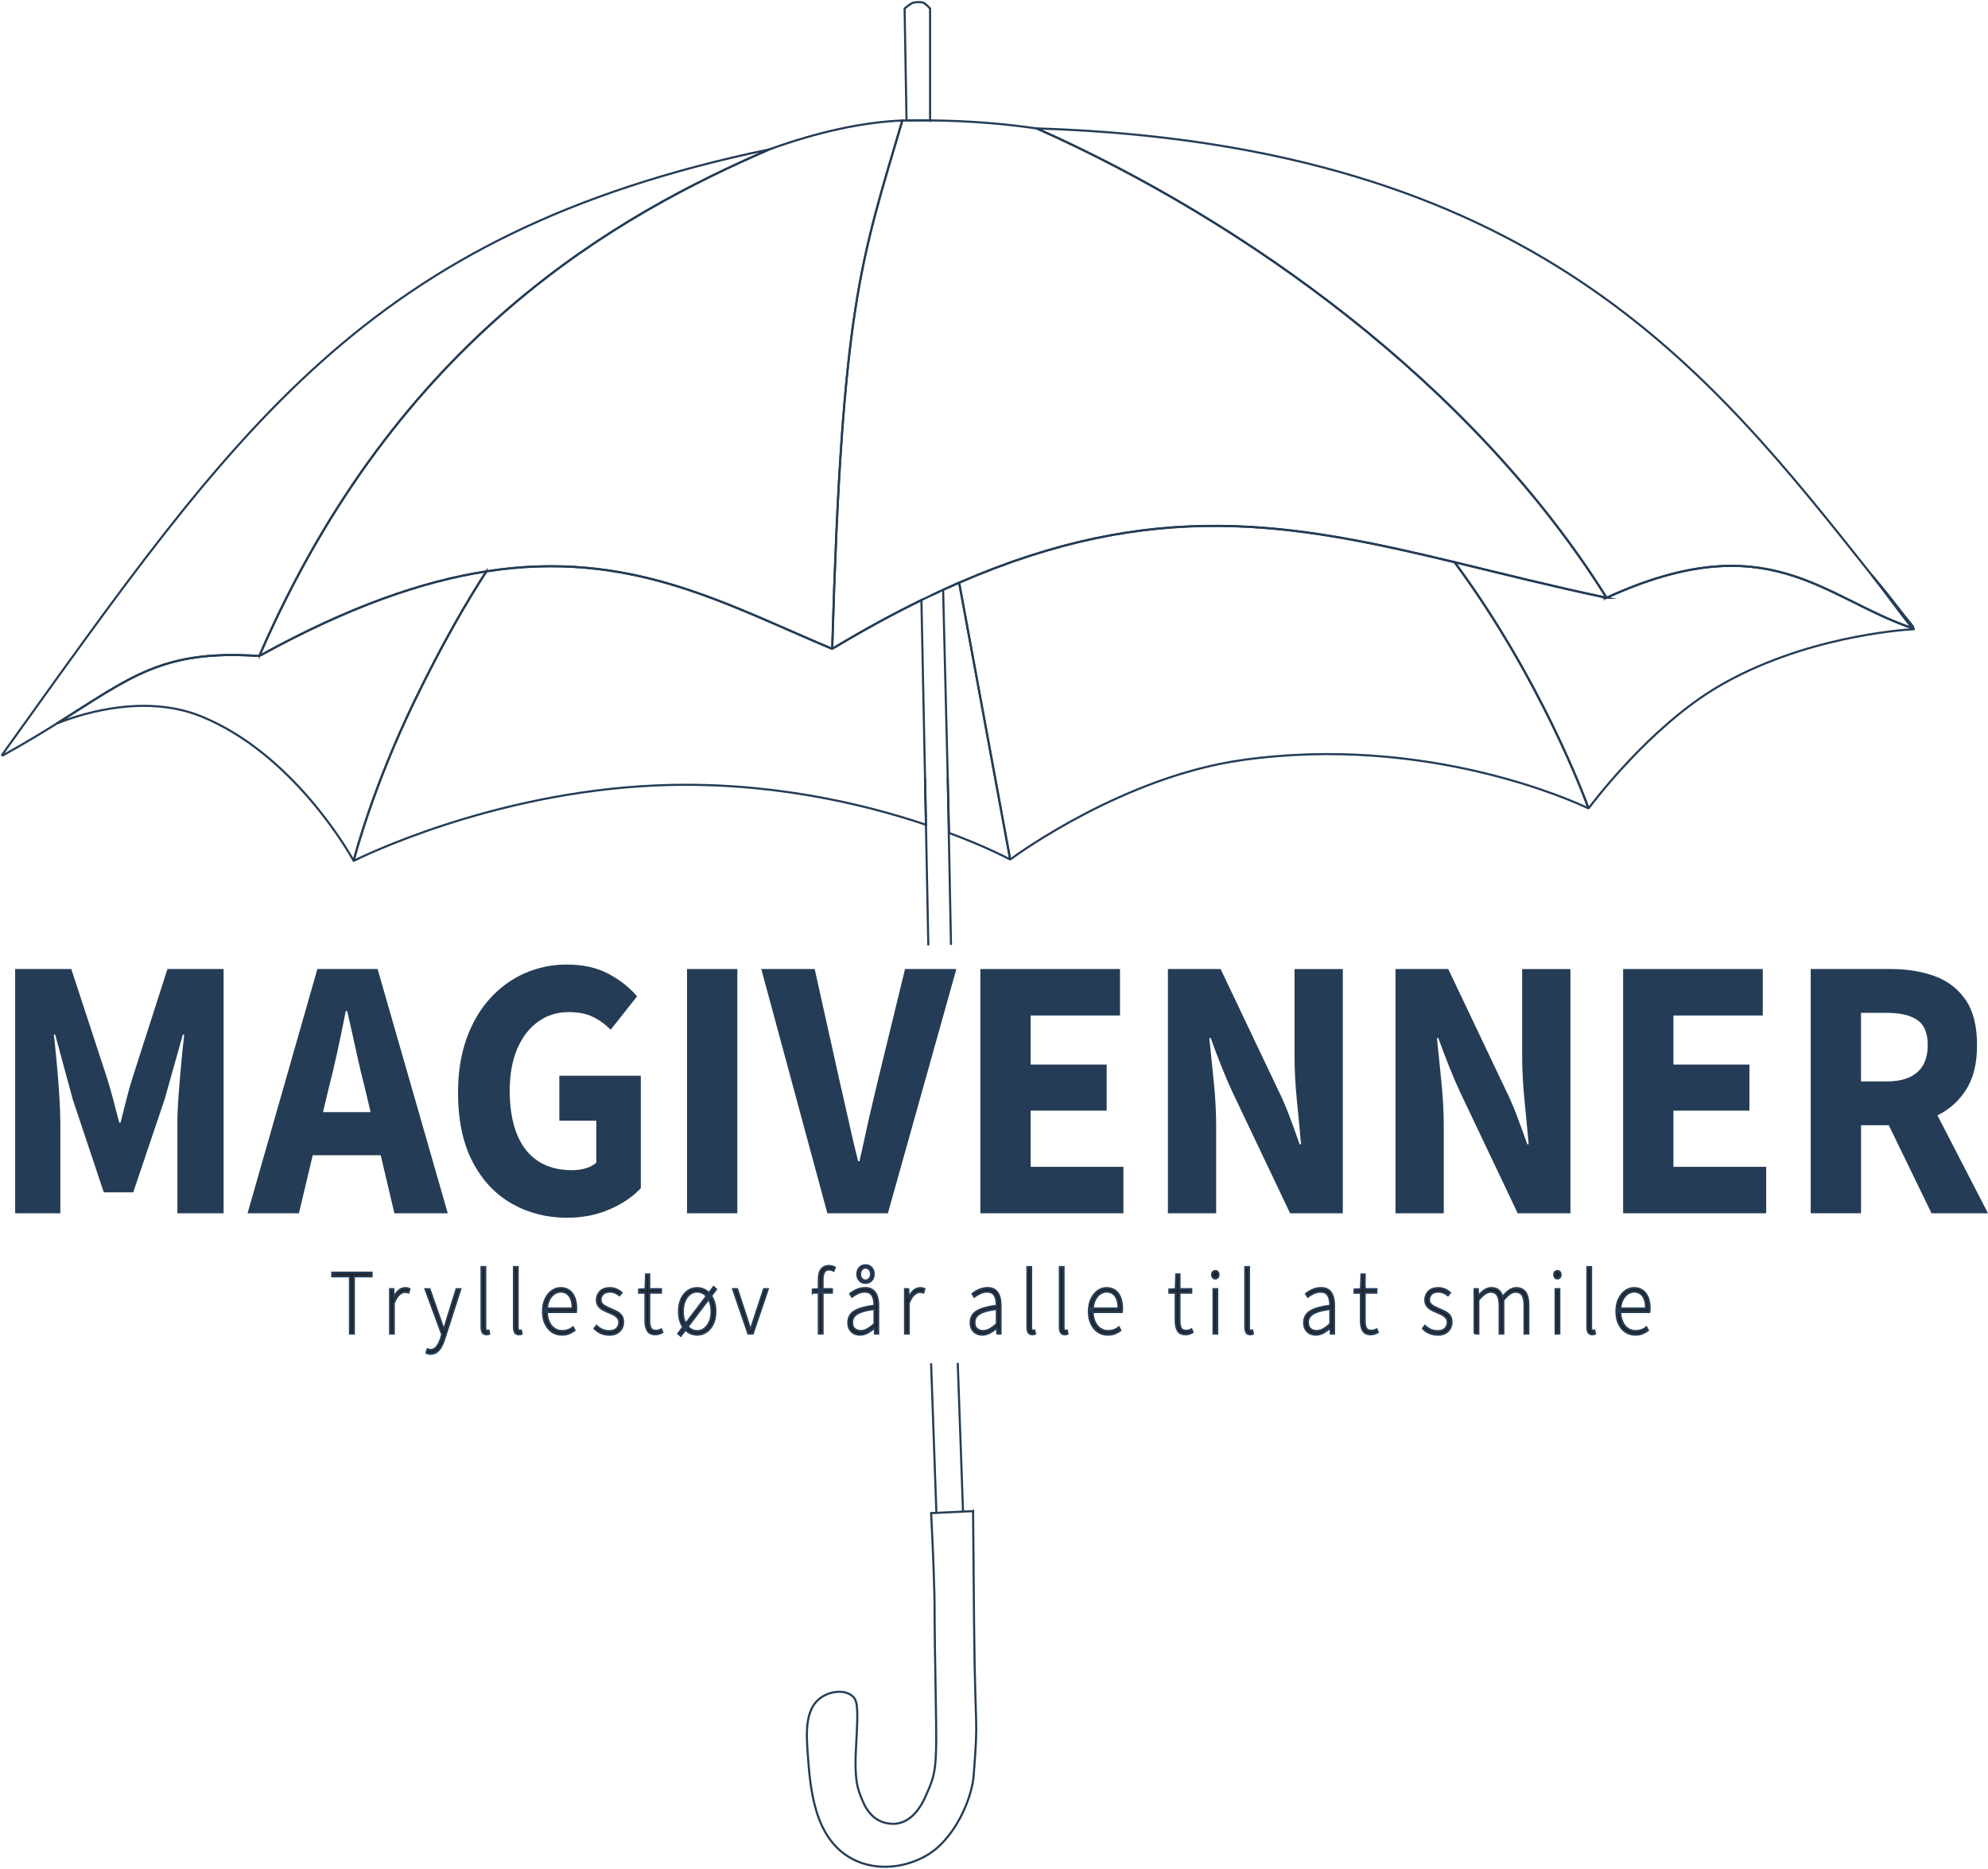
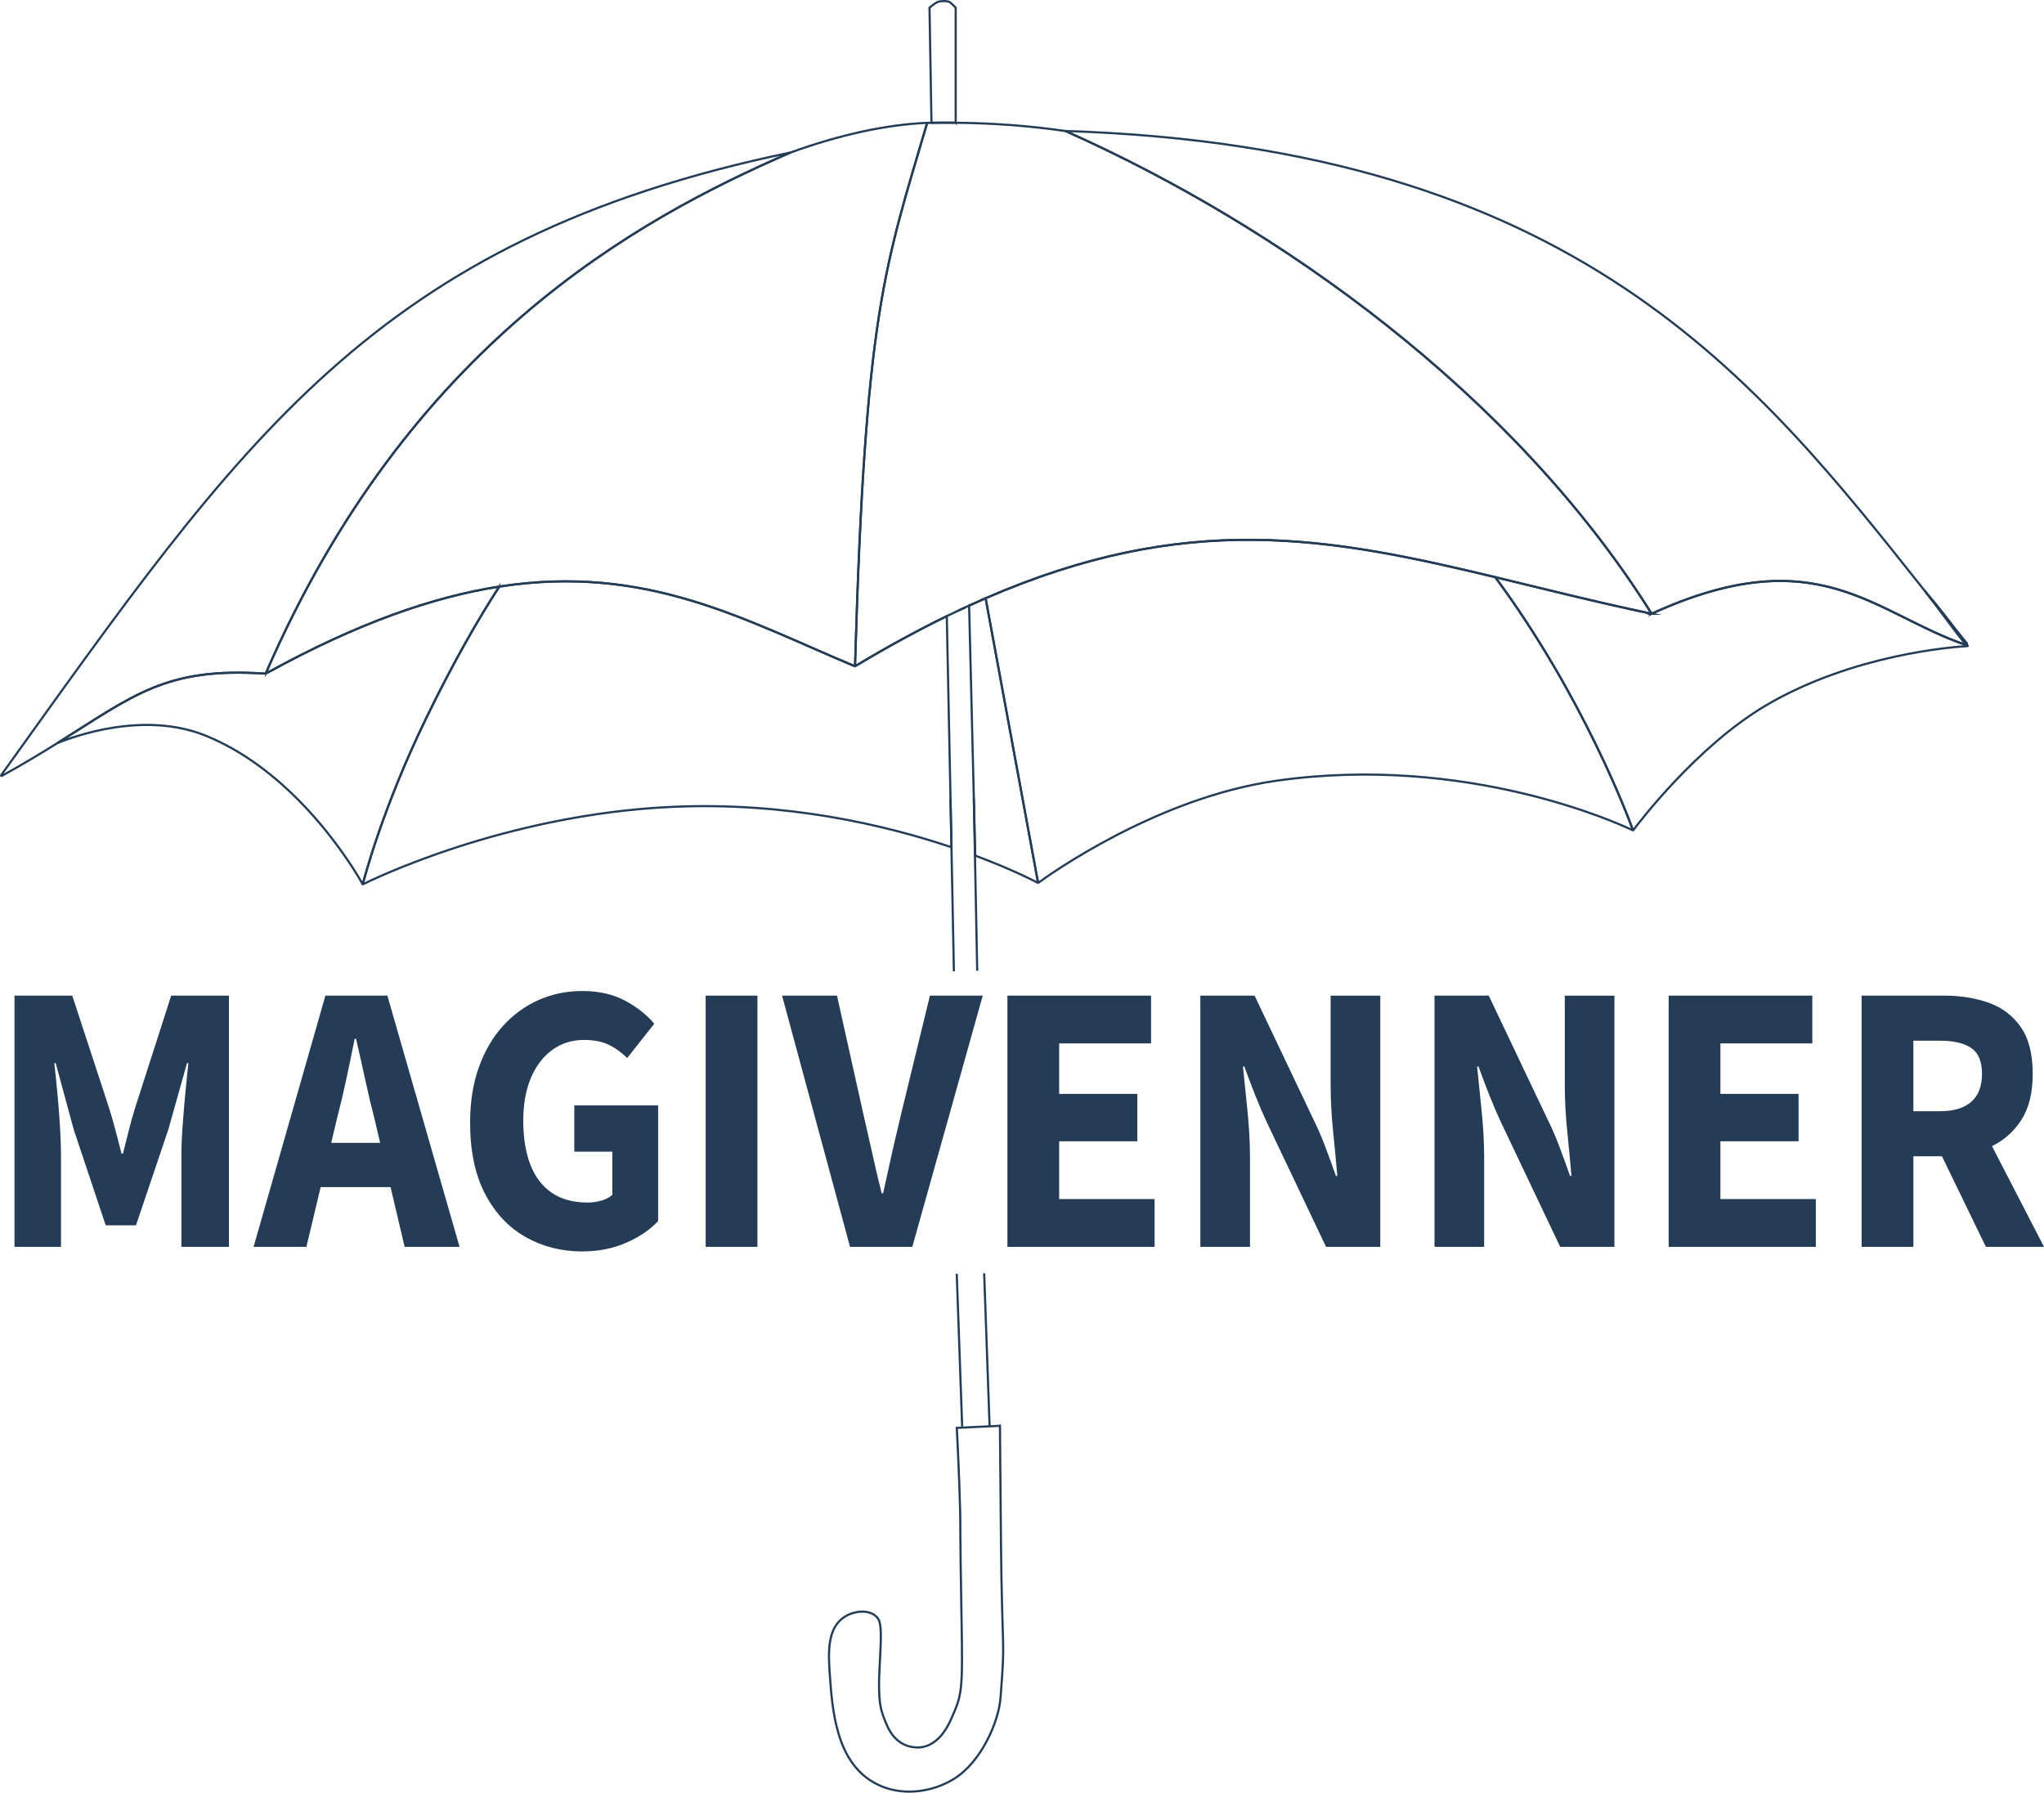
- <svg xmlns="http://www.w3.org/2000/svg" id="Layer_5" width="947.27" height="890.39" viewBox="0 0 947.27 890.39">
+ <svg xmlns="http://www.w3.org/2000/svg" id="Layer_5" width="946.77" height="830.39" viewBox="0 0 946.77 830.39">
  <defs>
-     <style>.cls-1{fill:none;}.cls-1,.cls-2{stroke:#243c56;stroke-miterlimit:10;}.cls-3{fill:#243c56;}.cls-2{fill:#231f20;}</style>
+     <style>.cls-1{fill:none;stroke:#243c56;stroke-miterlimit:10;}.cls-2{fill:#243c56;}</style>
  </defs>
-   <path class="cls-3" d="M7.22,578.03v-116.36h26.75l16.96,51.75c1.09,3.45,2.09,6.93,3.02,10.44.92,3.51,1.88,7.17,2.85,10.98h.65c.98-3.81,1.9-7.46,2.77-10.98.87-3.51,1.85-6.99,2.94-10.44l16.63-51.75h26.75v116.36h-22.02v-42.65c0-3.81.19-8.3.57-13.47.38-5.18.82-10.35,1.3-15.53s.95-9.67,1.39-13.47h-.65l-8.64,30.7-15,44.44h-14.03l-14.84-44.44-8.32-30.7h-.65c.43,3.81.9,8.3,1.39,13.47.49,5.18.9,10.35,1.22,15.53.33,5.18.49,9.67.49,13.47v42.65H7.22Z" />
-   <path class="cls-3" d="M117.96,578.03l33.27-116.36h28.7l33.43,116.36h-25.44l-13.86-58.89c-1.52-5.83-2.99-12.01-4.4-18.56-1.41-6.54-2.83-12.85-4.24-18.92h-.65c-1.2,6.07-2.5,12.38-3.91,18.92-1.41,6.55-2.88,12.73-4.4,18.56l-14.03,58.89h-24.46ZM139.81,550.37v-20.52h51.21v20.52h-51.21Z" />
-   <path class="cls-3" d="M270.28,580.17c-9.68,0-18.46-2.23-26.34-6.69-7.88-4.46-14.14-11.12-18.76-19.99-4.62-8.86-6.93-19.84-6.93-32.93,0-9.64,1.36-18.23,4.08-25.79,2.72-7.55,6.47-13.95,11.25-19.18,4.78-5.23,10.3-9.22,16.55-11.96,6.25-2.73,12.91-4.1,19.98-4.1,7.72,0,14.35,1.49,19.9,4.46,5.55,2.98,10.06,6.54,13.54,10.71l-12.56,15.88c-2.61-2.62-5.46-4.67-8.56-6.16-3.1-1.49-6.93-2.23-11.5-2.23-5.44,0-10.27,1.52-14.52,4.55-4.24,3.03-7.56,7.35-9.95,12.94-2.39,5.59-3.59,12.25-3.59,19.99s1.11,14.79,3.34,20.43c2.23,5.65,5.54,9.97,9.95,12.94,4.4,2.98,9.92,4.46,16.55,4.46,2.17,0,4.29-.3,6.36-.89,2.06-.59,3.75-1.49,5.06-2.68v-19.99h-17.61v-21.42h38.82v53.54c-3.59,3.93-8.46,7.26-14.6,9.99-6.14,2.73-12.97,4.1-20.47,4.1Z" />
-   <path class="cls-3" d="M327.36,578.03v-116.36h23.98v116.36h-23.98Z" />
-   <path class="cls-3" d="M394.23,578.03l-31.48-116.36h25.44l12.07,54.25c.98,4.17,1.93,8.33,2.85,12.49.92,4.17,1.85,8.27,2.77,12.31.92,4.05,1.93,8.21,3.02,12.49h.65c.98-4.28,1.9-8.45,2.77-12.49.87-4.04,1.79-8.15,2.77-12.31.98-4.16,1.96-8.33,2.94-12.49l13.21-54.25h24.46l-32.62,116.36h-28.87Z" />
-   <path class="cls-3" d="M467.13,578.03v-116.36h66.54v22.13h-42.57v23.38h36.21v21.95h-36.21v26.77h44.2v22.13h-68.17Z" />
-   <path class="cls-3" d="M556.5,578.03v-116.36h25.12l27.24,57.29c1.96,3.93,3.78,8.12,5.46,12.58,1.68,4.46,3.34,9.01,4.97,13.65h.65c-.55-6.3-1.2-13.21-1.96-20.7-.76-7.5-1.14-14.69-1.14-21.59v-41.22h23v116.36h-25.12l-27.24-57.29c-1.85-3.93-3.67-8.15-5.46-12.67-1.79-4.52-3.51-9.04-5.14-13.56h-.65c.65,6.42,1.36,13.36,2.12,20.79.76,7.44,1.14,14.61,1.14,21.51v41.22h-23Z" />
-   <path class="cls-3" d="M664.96,578.03v-116.36h25.12l27.24,57.29c1.96,3.93,3.78,8.12,5.46,12.58,1.68,4.46,3.34,9.01,4.97,13.65h.65c-.55-6.3-1.2-13.21-1.96-20.7-.76-7.5-1.14-14.69-1.14-21.59v-41.22h23v116.36h-25.12l-27.24-57.29c-1.85-3.93-3.67-8.15-5.46-12.67-1.79-4.52-3.51-9.04-5.14-13.56h-.65c.65,6.42,1.36,13.36,2.12,20.79.76,7.44,1.14,14.61,1.14,21.51v41.22h-23Z" />
-   <path class="cls-3" d="M773.41,578.03v-116.36h66.54v22.13h-42.57v23.38h36.21v21.95h-36.21v26.77h44.2v22.13h-68.17Z" />
-   <path class="cls-3" d="M862.79,578.03v-116.36h38.33c7.5,0,14.35,1.1,20.55,3.3,6.2,2.2,11.14,5.95,14.84,11.24,3.69,5.3,5.54,12.52,5.54,21.68s-1.85,16.18-5.54,21.77c-3.7,5.59-8.64,9.73-14.84,12.4-6.2,2.68-13.05,4.02-20.55,4.02h-14.35v41.94h-23.97ZM886.76,515.21h12.39c6.3,0,11.12-1.46,14.43-4.37,3.32-2.92,4.97-7.23,4.97-12.94s-1.66-9.7-4.97-11.96c-3.32-2.26-8.13-3.39-14.43-3.39h-12.39v32.66ZM920.36,578.03l-23.65-48.72,16.64-16.95,33.92,65.67h-26.91Z" />
-   <path class="cls-2" d="M166.76,635.33v-27.26h-8.45v-1.76h18.75v1.76h-8.45v27.26h-1.85Z" />
-   <path class="cls-2" d="M185.87,635.33v-21.14h1.53l.16,3.92h.12c.62-1.29,1.39-2.35,2.31-3.19.93-.84,1.98-1.25,3.16-1.25.35,0,.68.03.99.09.31.06.62.18.95.35l-.48,1.67c-.27-.09-.52-.15-.74-.2-.23-.04-.54-.07-.95-.07-.86,0-1.76.4-2.72,1.21-.95.81-1.8,2.21-2.56,4.21v14.4h-1.77Z" />
-   <path class="cls-2" d="M205.22,644.97c-.38,0-.74-.04-1.09-.13-.35-.09-.64-.21-.89-.35l.48-1.63c.21.09.46.16.72.22.27.06.52.09.76.09,1.18,0,2.18-.54,3-1.61.82-1.07,1.47-2.4,1.95-3.98l.52-1.85-7.93-21.53h1.93l4.67,13.3c.29.88.63,1.85,1.01,2.91.38,1.06.74,2.06,1.09,2.99h.16c.29-.94.6-1.94.91-2.99.31-1.06.6-2.03.86-2.91l4.15-13.3h1.81l-7.64,23.78c-.35,1.17-.81,2.3-1.39,3.37-.58,1.07-1.28,1.95-2.11,2.62-.83.67-1.82,1.01-2.98,1.01Z" />
-   <path class="cls-2" d="M231.82,635.68c-.54,0-.98-.12-1.33-.35-.35-.23-.61-.6-.78-1.1-.17-.5-.26-1.13-.26-1.89v-28.66h1.77v28.93c0,.5.09.85.26,1.06.17.21.4.31.66.31.08,0,.17,0,.26-.02.09-.02.22-.04.38-.07l.32,1.54c-.19.09-.38.15-.58.2-.2.04-.44.07-.7.07Z" />
-   <path class="cls-2" d="M247.27,635.68c-.54,0-.98-.12-1.33-.35-.35-.23-.61-.6-.78-1.1-.17-.5-.26-1.13-.26-1.89v-28.66h1.77v28.93c0,.5.09.85.26,1.06.17.21.4.31.66.31.08,0,.17,0,.26-.02.09-.02.22-.04.38-.07l.32,1.54c-.19.09-.38.15-.58.2-.2.04-.44.07-.7.07Z" />
-   <path class="cls-2" d="M267.67,635.86c-1.66,0-3.17-.44-4.51-1.32-1.34-.88-2.41-2.15-3.22-3.81-.81-1.66-1.21-3.63-1.21-5.92s.4-4.31,1.21-5.97c.81-1.66,1.84-2.94,3.12-3.83,1.27-.9,2.64-1.34,4.08-1.34,1.53,0,2.85.38,3.96,1.14,1.11.76,1.96,1.87,2.56,3.32.59,1.45.89,3.22.89,5.31,0,.24,0,.49-.02.77-.01.28-.05.57-.1.86h-14.61v-1.67h13.04c0-2.7-.51-4.72-1.53-6.05-1.02-1.33-2.4-2-4.14-2-1.07,0-2.12.34-3.14,1.01-1.02.68-1.86,1.71-2.52,3.1-.66,1.39-.99,3.15-.99,5.26,0,1.94.32,3.62.97,5.04s1.51,2.51,2.62,3.26c1.1.75,2.33,1.12,3.7,1.12,1.05,0,2-.15,2.88-.46.87-.31,1.64-.73,2.31-1.26l.72,1.37c-.75.56-1.6,1.04-2.54,1.45-.94.41-2.12.62-3.54.62Z" />
-   <path class="cls-2" d="M290.37,635.86c-1.5,0-2.85-.26-4.04-.79-1.19-.53-2.21-1.25-3.04-2.16l.97-1.23c.81.76,1.68,1.37,2.64,1.83.95.45,2.15.68,3.6.68s2.64-.42,3.42-1.25c.78-.84,1.17-1.81,1.17-2.93,0-.88-.23-1.61-.7-2.18-.47-.57-1.07-1.06-1.79-1.45-.72-.4-1.46-.74-2.21-1.03-.99-.38-1.95-.82-2.86-1.3-.91-.49-1.66-1.1-2.25-1.85-.59-.75-.89-1.71-.89-2.88,0-1.56.54-2.88,1.61-3.99,1.07-1.1,2.6-1.65,4.59-1.65,1.1,0,2.13.2,3.08.62.95.41,1.78.94,2.48,1.59l-.97,1.19c-.64-.5-1.33-.91-2.05-1.23-.72-.32-1.58-.48-2.57-.48-1.5,0-2.61.4-3.32,1.19-.71.79-1.07,1.67-1.07,2.64,0,.79.21,1.45.62,1.96.42.51.96.95,1.63,1.3.67.35,1.39.69,2.17,1.01,1.02.44,2.02.9,3,1.37.98.47,1.78,1.09,2.39,1.87.62.78.93,1.86.93,3.24,0,1.06-.25,2.03-.75,2.93-.5.89-1.23,1.62-2.21,2.18-.98.56-2.17.84-3.56.84Z" />
-   <path class="cls-2" d="M312.38,635.68c-1.88,0-3.15-.59-3.82-1.76-.67-1.17-1.01-2.7-1.01-4.58v-13.47h-3.02v-1.5l3.06-.18.24-7h1.53v7h5.59v1.67h-5.59v13.61c0,1.35.21,2.44.64,3.28.43.84,1.3,1.26,2.62,1.26.38,0,.76-.05,1.15-.15.39-.1.81-.27,1.27-.51l.56,1.37c-.51.29-1.05.53-1.61.7-.56.18-1.1.26-1.61.26Z" />
-   <path class="cls-2" d="M324.37,636.39l-1.17-1.06,16.82-22.15,1.17,1.06-16.82,22.15ZM332.22,635.86c-1.56,0-3-.43-4.33-1.3-1.33-.87-2.39-2.13-3.18-3.79-.79-1.66-1.19-3.65-1.19-5.96s.4-4.36,1.19-6.03c.79-1.67,1.85-2.94,3.18-3.81,1.33-.87,2.76-1.3,4.29-1.3s2.99.43,4.31,1.3c1.31.87,2.37,2.14,3.18,3.81.81,1.67,1.21,3.68,1.21,6.03s-.4,4.31-1.21,5.96c-.8,1.66-1.86,2.92-3.18,3.79-1.31.87-2.74,1.3-4.27,1.3ZM332.22,634.19c1.29,0,2.45-.4,3.48-1.19,1.03-.79,1.85-1.89,2.45-3.28.6-1.39.91-3.02.91-4.87s-.3-3.57-.89-5c-.59-1.42-1.41-2.53-2.45-3.32-1.05-.79-2.23-1.19-3.54-1.19s-2.45.4-3.48,1.19c-1.03.79-1.85,1.9-2.45,3.32-.6,1.42-.91,3.06-.91,4.91s.3,3.52.91,4.93c.6,1.41,1.42,2.51,2.45,3.3,1.03.79,2.21,1.19,3.52,1.19Z" />
-   <path class="cls-2" d="M356.56,635.33l-7.24-21.14h1.93l4.35,13.25c.29,1,.62,2.02.97,3.06.35,1.04.67,2.05.97,3.02h.16c.32-.97.65-1.97.99-3.02.34-1.04.66-2.06.99-3.06l4.35-13.25h1.81l-7.16,21.14h-2.09Z" />
-   <path class="cls-2" d="M387.3,615.87v-1.5l2.9-.18h6.2v1.67h-9.09ZM390.16,635.33v-25.85c0-1.41.19-2.58.56-3.52s.92-1.64,1.63-2.11c.71-.47,1.58-.71,2.6-.71.46,0,.93.06,1.43.18.5.12.96.29,1.39.53l-.52,1.5c-.81-.35-1.57-.53-2.29-.53-1.02,0-1.78.42-2.27,1.26-.5.84-.74,2.02-.74,3.54v25.71h-1.77Z" />
-   <path class="cls-2" d="M409.8,635.86c-1.02,0-1.95-.2-2.8-.62-.85-.41-1.52-1.05-2.03-1.92-.51-.87-.76-1.94-.76-3.24,0-2.38,1.01-4.18,3.02-5.39s5.16-2.09,9.46-2.62c0-1.09-.11-2.14-.34-3.17-.23-1.03-.67-1.87-1.33-2.53s-1.63-.99-2.92-.99-2.47.27-3.54.82-1.95,1.06-2.62,1.56l-.81-1.37c.46-.38,1.05-.78,1.77-1.21.72-.42,1.55-.78,2.48-1.08.93-.29,1.91-.44,2.96-.44,1.5,0,2.7.37,3.6,1.1.9.73,1.54,1.72,1.93,2.95.39,1.23.58,2.6.58,4.1v13.52h-1.53l-.16-2.73h-.12c-.97.85-2.03,1.61-3.2,2.27s-2.38.99-3.64.99ZM410.12,634.14c1.1,0,2.17-.29,3.2-.86,1.03-.57,2.15-1.42,3.36-2.53v-7.13c-2.66.32-4.76.77-6.32,1.34s-2.67,1.27-3.34,2.09c-.67.82-1.01,1.79-1.01,2.91,0,1.5.41,2.57,1.23,3.21.82.64,1.78.97,2.88.97ZM412.41,611.2c-1.13,0-2.06-.39-2.8-1.17s-1.11-1.78-1.11-3.02.37-2.28,1.11-3.06c.74-.78,1.67-1.17,2.8-1.17s2.06.39,2.8,1.17c.74.78,1.11,1.8,1.11,3.06s-.37,2.24-1.11,3.02c-.74.78-1.67,1.17-2.8,1.17ZM412.41,610.06c.75,0,1.37-.28,1.87-.84.5-.56.74-1.29.74-2.2s-.25-1.69-.74-2.24-1.12-.84-1.87-.84-1.34.28-1.85.84-.76,1.31-.76,2.24.26,1.64.76,2.2c.51.56,1.13.84,1.85.84Z" />
-   <path class="cls-2" d="M431.24,635.33v-21.14h1.53l.16,3.92h.12c.62-1.29,1.39-2.35,2.31-3.19.93-.84,1.98-1.25,3.16-1.25.35,0,.68.03.99.09.31.06.62.18.95.35l-.48,1.67c-.27-.09-.52-.15-.74-.2-.23-.04-.54-.07-.95-.07-.86,0-1.76.4-2.72,1.21-.95.81-1.8,2.21-2.56,4.21v14.4h-1.77Z" />
-   <path class="cls-2" d="M468.1,635.86c-1.02,0-1.95-.2-2.8-.62-.85-.41-1.52-1.05-2.03-1.92-.51-.87-.76-1.94-.76-3.24,0-2.38,1.01-4.18,3.02-5.39s5.16-2.09,9.46-2.62c0-1.09-.11-2.14-.34-3.17-.23-1.03-.67-1.87-1.33-2.53s-1.63-.99-2.92-.99-2.47.27-3.54.82-1.95,1.06-2.62,1.56l-.81-1.37c.46-.38,1.05-.78,1.77-1.21.72-.42,1.55-.78,2.48-1.08.93-.29,1.91-.44,2.96-.44,1.5,0,2.7.37,3.6,1.1.9.73,1.54,1.72,1.93,2.95.39,1.23.58,2.6.58,4.1v13.52h-1.53l-.16-2.73h-.12c-.97.85-2.03,1.61-3.2,2.27-1.17.66-2.38.99-3.64.99ZM468.42,634.14c1.1,0,2.17-.29,3.2-.86,1.03-.57,2.15-1.42,3.36-2.53v-7.13c-2.66.32-4.76.77-6.32,1.34s-2.67,1.27-3.34,2.09c-.67.82-1.01,1.79-1.01,2.91,0,1.5.41,2.57,1.23,3.21.82.64,1.78.97,2.88.97Z" />
-   <path class="cls-2" d="M491.92,635.68c-.54,0-.98-.12-1.33-.35-.35-.23-.61-.6-.78-1.1-.17-.5-.26-1.13-.26-1.89v-28.66h1.77v28.93c0,.5.09.85.26,1.06.17.21.4.31.66.31.08,0,.17,0,.26-.02.09-.02.22-.04.38-.07l.32,1.54c-.19.09-.38.15-.58.2-.2.04-.44.07-.7.07Z" />
-   <path class="cls-2" d="M507.38,635.68c-.54,0-.98-.12-1.33-.35-.35-.23-.61-.6-.78-1.1-.17-.5-.26-1.13-.26-1.89v-28.66h1.77v28.93c0,.5.09.85.26,1.06.17.21.4.31.66.31.08,0,.17,0,.26-.02.09-.02.22-.04.38-.07l.32,1.54c-.19.09-.38.15-.58.2-.2.04-.44.07-.7.07Z" />
-   <path class="cls-2" d="M527.78,635.86c-1.66,0-3.17-.44-4.51-1.32-1.34-.88-2.41-2.15-3.22-3.81s-1.21-3.63-1.21-5.92.4-4.31,1.21-5.97,1.84-2.94,3.12-3.83c1.27-.9,2.64-1.34,4.08-1.34,1.53,0,2.85.38,3.96,1.14,1.11.76,1.96,1.87,2.56,3.32.59,1.45.89,3.22.89,5.31,0,.24,0,.49-.02.77-.01.28-.05.57-.1.86h-14.61v-1.67h13.04c0-2.7-.51-4.72-1.53-6.05-1.02-1.33-2.4-2-4.14-2-1.07,0-2.12.34-3.14,1.01-1.02.68-1.86,1.71-2.52,3.1-.66,1.39-.99,3.15-.99,5.26,0,1.94.32,3.62.97,5.04.64,1.42,1.51,2.51,2.62,3.26,1.1.75,2.33,1.12,3.7,1.12,1.05,0,2-.15,2.88-.46.87-.31,1.64-.73,2.31-1.26l.72,1.37c-.75.56-1.6,1.04-2.54,1.45-.94.41-2.12.62-3.54.62Z" />
-   <path class="cls-2" d="M565.04,635.68c-1.88,0-3.15-.59-3.82-1.76s-1.01-2.7-1.01-4.58v-13.47h-3.02v-1.5l3.06-.18.24-7h1.53v7h5.59v1.67h-5.59v13.61c0,1.35.21,2.44.64,3.28.43.84,1.3,1.26,2.62,1.26.38,0,.76-.05,1.15-.15.39-.1.81-.27,1.27-.51l.56,1.37c-.51.29-1.05.53-1.61.7-.56.18-1.1.26-1.61.26Z" />
-   <path class="cls-2" d="M579.08,609.09c-.43,0-.79-.17-1.09-.51-.3-.34-.44-.77-.44-1.3s.15-.95.44-1.26c.29-.31.66-.46,1.09-.46.46,0,.83.15,1.11.46.28.31.42.73.42,1.26s-.14.96-.42,1.3c-.28.34-.65.51-1.11.51ZM578.23,635.33v-21.14h1.77v21.14h-1.77Z" />
-   <path class="cls-2" d="M595.74,635.68c-.54,0-.98-.12-1.33-.35-.35-.23-.61-.6-.78-1.1-.17-.5-.26-1.13-.26-1.89v-28.66h1.77v28.93c0,.5.09.85.26,1.06.17.21.4.31.66.31.08,0,.17,0,.26-.02.09-.02.22-.04.38-.07l.32,1.54c-.19.09-.38.15-.58.2-.2.04-.44.07-.7.07Z" />
-   <path class="cls-2" d="M627,635.86c-1.02,0-1.95-.2-2.8-.62-.85-.41-1.52-1.05-2.03-1.92-.51-.87-.76-1.94-.76-3.24,0-2.38,1.01-4.18,3.02-5.39s5.16-2.09,9.46-2.62c0-1.09-.11-2.14-.34-3.17-.23-1.03-.67-1.87-1.33-2.53s-1.63-.99-2.92-.99-2.47.27-3.54.82-1.95,1.06-2.62,1.56l-.81-1.37c.46-.38,1.05-.78,1.77-1.21.72-.42,1.55-.78,2.48-1.08.93-.29,1.91-.44,2.96-.44,1.5,0,2.7.37,3.6,1.1.9.73,1.54,1.72,1.93,2.95.39,1.23.58,2.6.58,4.1v13.52h-1.53l-.16-2.73h-.12c-.97.85-2.03,1.61-3.2,2.27s-2.38.99-3.64.99ZM627.33,634.14c1.1,0,2.17-.29,3.2-.86,1.03-.57,2.15-1.42,3.36-2.53v-7.13c-2.66.32-4.76.77-6.32,1.34s-2.67,1.27-3.34,2.09c-.67.82-1.01,1.79-1.01,2.91,0,1.5.41,2.57,1.23,3.21.82.64,1.78.97,2.88.97Z" />
-   <path class="cls-2" d="M653.28,635.68c-1.88,0-3.15-.59-3.82-1.76-.67-1.17-1.01-2.7-1.01-4.58v-13.47h-3.02v-1.5l3.06-.18.24-7h1.53v7h5.59v1.67h-5.59v13.61c0,1.35.21,2.44.64,3.28.43.84,1.3,1.26,2.62,1.26.38,0,.76-.05,1.15-.15.39-.1.81-.27,1.27-.51l.56,1.37c-.51.29-1.05.53-1.61.7-.56.18-1.1.26-1.61.26Z" />
-   <path class="cls-2" d="M685.11,635.86c-1.5,0-2.85-.26-4.04-.79-1.19-.53-2.21-1.25-3.04-2.16l.97-1.23c.81.76,1.68,1.37,2.64,1.83.95.45,2.15.68,3.6.68s2.64-.42,3.42-1.25c.78-.84,1.17-1.81,1.17-2.93,0-.88-.23-1.61-.7-2.18-.47-.57-1.07-1.06-1.79-1.45-.72-.4-1.46-.74-2.21-1.03-.99-.38-1.95-.82-2.86-1.3-.91-.49-1.66-1.1-2.25-1.85-.59-.75-.89-1.71-.89-2.88,0-1.56.54-2.88,1.61-3.99,1.07-1.1,2.6-1.65,4.59-1.65,1.1,0,2.13.2,3.08.62.95.41,1.78.94,2.48,1.59l-.97,1.19c-.64-.5-1.33-.91-2.05-1.23-.72-.32-1.58-.48-2.57-.48-1.5,0-2.61.4-3.32,1.19-.71.79-1.07,1.67-1.07,2.64,0,.79.21,1.45.62,1.96.42.51.96.95,1.63,1.3.67.35,1.39.69,2.17,1.01,1.02.44,2.02.9,3,1.37.98.47,1.78,1.09,2.39,1.87.62.78.93,1.86.93,3.24,0,1.06-.25,2.03-.75,2.93-.5.89-1.23,1.62-2.21,2.18-.98.56-2.17.84-3.56.84Z" />
-   <path class="cls-2" d="M702.65,635.33v-21.14h1.53l.16,3.26h.12c.86-1.09,1.82-1.99,2.88-2.71,1.06-.72,2.13-1.08,3.2-1.08,1.58,0,2.78.39,3.6,1.17.82.78,1.4,1.83,1.75,3.15,1.1-1.35,2.19-2.41,3.28-3.17,1.09-.76,2.18-1.14,3.28-1.14,1.93,0,3.38.67,4.35,2,.97,1.33,1.45,3.37,1.45,6.1v13.56h-1.81v-13.3c0-2.26-.34-3.93-1.03-5-.68-1.07-1.78-1.61-3.28-1.61-.91,0-1.84.33-2.78.99-.94.66-1.95,1.65-3.02,2.97v15.94h-1.77v-13.3c0-2.26-.35-3.93-1.05-5-.7-1.07-1.8-1.61-3.3-1.61-1.72,0-3.65,1.32-5.79,3.96v15.94h-1.77Z" />
-   <path class="cls-2" d="M742.09,609.09c-.43,0-.79-.17-1.09-.51-.3-.34-.44-.77-.44-1.3s.15-.95.44-1.26c.29-.31.66-.46,1.09-.46.46,0,.83.15,1.11.46.28.31.42.73.42,1.26s-.14.96-.42,1.3c-.28.34-.65.51-1.11.51ZM741.24,635.33v-21.14h1.77v21.14h-1.77Z" />
-   <path class="cls-2" d="M758.74,635.68c-.54,0-.98-.12-1.33-.35-.35-.23-.61-.6-.78-1.1-.17-.5-.26-1.13-.26-1.89v-28.66h1.77v28.93c0,.5.09.85.26,1.06.17.21.4.31.66.31.08,0,.17,0,.26-.02.09-.02.22-.04.38-.07l.32,1.54c-.19.09-.38.15-.58.2-.2.04-.44.07-.7.07Z" />
-   <path class="cls-2" d="M779.15,635.86c-1.66,0-3.17-.44-4.51-1.32-1.34-.88-2.41-2.15-3.22-3.81-.81-1.66-1.21-3.63-1.21-5.92s.4-4.31,1.21-5.97c.81-1.66,1.84-2.94,3.12-3.83,1.27-.9,2.64-1.34,4.08-1.34,1.53,0,2.85.38,3.96,1.14,1.11.76,1.96,1.87,2.56,3.32.59,1.45.89,3.22.89,5.31,0,.24,0,.49-.02.77-.01.28-.05.57-.1.86h-14.61v-1.67h13.04c0-2.7-.51-4.72-1.53-6.05-1.02-1.33-2.4-2-4.14-2-1.07,0-2.12.34-3.14,1.01-1.02.68-1.86,1.71-2.52,3.1-.66,1.39-.99,3.15-.99,5.26,0,1.94.32,3.62.97,5.04s1.51,2.51,2.62,3.26c1.1.75,2.33,1.12,3.7,1.12,1.05,0,2-.15,2.88-.46.87-.31,1.64-.73,2.31-1.26l.72,1.37c-.75.56-1.6,1.04-2.54,1.45-.94.41-2.12.62-3.54.62Z" />
-   <path class="cls-1" d="M443.18,57.34V4.06s-2.15-2.31-3.08-2.72c-1.18-.52-3.9-.39-5.13,0-1.12.35-3.93,2.72-3.93,2.72l.91,53.3c3.79-.06,7.53-.07,11.22-.03Z" />
-   <path class="cls-1" d="M891.99,274.13c6.86,8.64,12.68,17.14,19.55,25.53,0,0-6.76-10.59-19.55-25.53Z" />
-   <path class="cls-1" d="M765.54,284.78c-25.87-5.44-49.68-11.48-72.46-16.96,41.45,56.01,62.57,113.79,63.8,117.18.03.07.11.09.15.03,1.83-2.46,29.25-38.89,61.72-57.95,40.21-23.6,86.94-26.97,93.11-27.32.14,0,.15-.21.01-.26-42.95-14.31-68.87-50.19-146.34-14.72Z" />
-   <path class="cls-1" d="M457.02,277.59l24.25,131.54c.03.17.21.26.35.16,4.17-3.07,54.33-39.24,110.12-47.16,88.08-12.5,158.54,19.85,164.74,22.81.16.08.33-.09.27-.27-2.11-5.78-23.21-62.16-63.68-116.85-77.44-18.63-142.9-30.71-236.06,9.77Z" />
-   <path class="cls-1" d="M449.39,281l2.84,115.82c16.92,6.31,27.25,11.69,28.89,12.55.09.05.2-.04.18-.15l-24.27-131.64c-2.53,1.1-5.07,2.24-7.64,3.41Z" />
-   <path class="cls-1" d="M439.05,285.88c-13.55,6.62-27.68,14.32-42.52,23.24-50.66-21.17-96.28-47.56-164.75-36.92-9.28,14.27-21.02,34.41-34.26,61.76-19.97,41.25-28.41,73.85-28.98,76.06-.01.05.03.09.08.07,2.91-1.46,65.18-32.33,143.34-35.86,52.89-2.39,98.68,8.43,129.27,18.71l-2.18-107.05Z" />
-   <path class="cls-1" d="M447.85,281.71c-1.27.59-2.55,1.19-3.83,1.79l3.83-1.79Z" />
-   <path class="cls-1" d="M231.78,272.2c-30.49,4.74-65.52,16.81-107.55,39.97-.2.11-.42-.07-.4-.29,0,.02-.02.04-.03.06-.16.36-.52.59-.89.56-45.64-3.01-60.54,10.14-95.92,32.25,7.79-3.22,40.17-15.08,68.81-3.48,43.79,17.73,70.6,65.03,72.6,68.64.05.08.16.06.18-.03.8-3.14,9.29-35.35,28.94-75.93,13.24-27.35,24.98-47.48,34.26-61.76Z" />
-   <path class="cls-1" d="M123.83,311.89c-.01.22.2.4.4.29,42.03-23.16,77.05-35.23,107.55-39.97,68.16-10.59,113.67,15.51,164.06,36.63.34.14.71-.12.72-.51,4.73-162.78,13.53-183.52,33.4-250.93-18.89.8-40.47,5.48-63.35,13.77-71.93,31.24-176.75,89-242.78,240.73Z" />
-   <path class="cls-1" d="M396.56,307.97c-.01.5.5.83.91.59,14.49-8.68,28.32-16.19,41.58-22.67,1.67-.82,3.32-1.6,4.97-2.38,1.28-.61,2.56-1.21,3.83-1.79.51-.24,1.02-.47,1.54-.7,2.57-1.18,5.11-2.31,7.64-3.41,93.15-40.48,158.62-28.4,236.06-9.77,22.56,5.43,46.13,11.41,71.7,16.8.27.06.49-.27.33-.51-63.68-101.23-171.78-178.67-271.06-222.91-15.97-2.36-32.9-3.68-50.87-3.86-3.7-.04-7.44-.03-11.22.03-.67.01-1.33,0-2,.02-19.85,67.36-28.66,88.12-33.39,250.58Z" />
-   <path class="cls-1" d="M765.95,284.59c76.65-34.92,102.71.16,145.09,14.62.42.14.77-.4.48-.76-6.53-7.99-13.01-16.12-19.53-24.33-77.42-97.41-160.56-205.3-397.98-212.95,0,0,0,0,0,0,99.38,44.27,207.61,121.82,271.28,223.2.14.23.43.31.67.21Z" />
-   <path class="cls-1" d="M122.91,312.51c.38.02.74-.2.89-.56,0-.02.02-.04.03-.06,66.05-151.78,170.91-209.53,242.84-240.76,0,0,0,0,0,0C173.49,111.4,112.3,204.57,1.04,359.56c-.14.2.07.46.28.34,9.8-5.41,18.18-10.47,25.66-15.15,35.39-22.11,50.29-35.26,95.92-32.25Z" />
-   <path class="cls-1" d="M463.65,719.93l-3.49.17-12.26.58-4.22.2s1.14,21.46,1.55,38.25c.22,8.8-.16,4.7.66,50.59.6,33.71.17,34.7-4.8,45.98-1.44,3.28-6.41,13.82-16.37,13.19-7.19-.45-11.4-5.17-13.82-11.22-2.07-5.18-4.02-8.47-2.91-27.31.99-16.88.6-20.09-1.69-22.19-3.83-3.52-11.42-2.52-15.98,1.25-6.76,5.59-6.11,16.64-5.45,25.93,1.18,16.45,2.92,40.69,21.35,50.34,11.89,6.22,26.04,3.93,35.94-2.09,12.83-7.8,20.92-26.53,21.78-37.67,2.33-30.27.75-15.88.19-73.19-.29-29.39-.46-52.82-.46-52.82Z" />
-   <line class="cls-1" x1="446.17" y1="720.26" x2="443.66" y2="649.52" />
-   <line class="cls-1" x1="458.87" y1="720.05" x2="456.36" y2="649.31" />
-   <line class="cls-1" x1="440.77" y1="370.56" x2="442.34" y2="450.42" />
-   <line class="cls-1" x1="451.57" y1="370.29" x2="453.14" y2="450.15" />
+   <path class="cls-2" d="M6.72,577.53v-116.36h26.75l16.96,51.75c1.09,3.45,2.09,6.93,3.02,10.44.92,3.51,1.88,7.17,2.85,10.98h.65c.98-3.81,1.9-7.46,2.77-10.98.87-3.51,1.85-6.99,2.94-10.44l16.63-51.75h26.75v116.36h-22.02v-42.65c0-3.81.19-8.3.57-13.47.38-5.18.82-10.35,1.3-15.53s.95-9.67,1.39-13.47h-.65l-8.64,30.7-15,44.44h-14.03l-14.84-44.44-8.32-30.7h-.65c.43,3.81.9,8.3,1.39,13.47.49,5.18.9,10.35,1.22,15.53.33,5.18.49,9.67.49,13.47v42.65H6.72Z" />
+   <path class="cls-2" d="M117.46,577.53l33.27-116.36h28.7l33.43,116.36h-25.44l-13.86-58.89c-1.52-5.83-2.99-12.01-4.4-18.56-1.41-6.54-2.83-12.85-4.24-18.92h-.65c-1.2,6.07-2.5,12.38-3.91,18.92-1.41,6.55-2.88,12.73-4.4,18.56l-14.03,58.89h-24.46ZM139.31,549.87v-20.52h51.21v20.52h-51.21Z" />
+   <path class="cls-2" d="M269.78,579.67c-9.68,0-18.46-2.23-26.34-6.69-7.88-4.46-14.14-11.12-18.76-19.99-4.62-8.86-6.93-19.84-6.93-32.93,0-9.64,1.36-18.23,4.08-25.79,2.72-7.55,6.47-13.95,11.25-19.18,4.78-5.23,10.3-9.22,16.55-11.96,6.25-2.73,12.91-4.1,19.98-4.1,7.72,0,14.35,1.49,19.9,4.46,5.55,2.98,10.06,6.54,13.54,10.71l-12.56,15.88c-2.61-2.62-5.46-4.67-8.56-6.16-3.1-1.49-6.93-2.23-11.5-2.23-5.44,0-10.27,1.52-14.52,4.55-4.24,3.03-7.56,7.35-9.95,12.94-2.39,5.59-3.59,12.25-3.59,19.99s1.11,14.79,3.34,20.43c2.23,5.65,5.54,9.97,9.95,12.94,4.4,2.98,9.92,4.46,16.55,4.46,2.17,0,4.29-.3,6.36-.89,2.06-.59,3.75-1.49,5.06-2.68v-19.99h-17.61v-21.42h38.82v53.54c-3.59,3.93-8.46,7.26-14.6,9.99-6.14,2.73-12.97,4.1-20.47,4.1Z" />
+   <path class="cls-2" d="M326.86,577.53v-116.36h23.98v116.36h-23.98Z" />
+   <path class="cls-2" d="M393.73,577.53l-31.48-116.36h25.44l12.07,54.25c.98,4.17,1.93,8.33,2.85,12.49.92,4.17,1.85,8.27,2.77,12.31.92,4.05,1.93,8.21,3.02,12.49h.65c.98-4.28,1.9-8.45,2.77-12.49.87-4.04,1.79-8.15,2.77-12.31.98-4.16,1.96-8.33,2.94-12.49l13.21-54.25h24.46l-32.62,116.36h-28.87Z" />
+   <path class="cls-2" d="M466.63,577.53v-116.36h66.54v22.13h-42.57v23.38h36.21v21.95h-36.21v26.77h44.2v22.13h-68.17Z" />
+   <path class="cls-2" d="M556,577.53v-116.36h25.12l27.24,57.29c1.96,3.93,3.78,8.12,5.46,12.58,1.68,4.46,3.34,9.01,4.97,13.65h.65c-.55-6.3-1.2-13.21-1.96-20.7-.76-7.5-1.14-14.69-1.14-21.59v-41.22h23v116.36h-25.12l-27.24-57.29c-1.85-3.93-3.67-8.15-5.46-12.67-1.79-4.52-3.51-9.04-5.14-13.56h-.65c.65,6.42,1.36,13.36,2.12,20.79.76,7.44,1.14,14.61,1.14,21.51v41.22h-23Z" />
+   <path class="cls-2" d="M664.46,577.53v-116.36h25.12l27.24,57.29c1.96,3.93,3.78,8.12,5.46,12.58,1.68,4.46,3.34,9.01,4.97,13.65h.65c-.55-6.3-1.2-13.21-1.96-20.7-.76-7.5-1.14-14.69-1.14-21.59v-41.22h23v116.36h-25.12l-27.24-57.29c-1.85-3.93-3.67-8.15-5.46-12.67-1.79-4.52-3.51-9.04-5.14-13.56h-.65c.65,6.42,1.36,13.36,2.12,20.79.76,7.44,1.14,14.61,1.14,21.51v41.22h-23Z" />
+   <path class="cls-2" d="M772.91,577.53v-116.36h66.54v22.13h-42.57v23.38h36.21v21.95h-36.21v26.77h44.2v22.13h-68.17Z" />
+   <path class="cls-2" d="M862.29,577.53v-116.36h38.33c7.5,0,14.35,1.1,20.55,3.3,6.2,2.2,11.14,5.95,14.84,11.24,3.69,5.3,5.54,12.52,5.54,21.68s-1.85,16.18-5.54,21.77c-3.7,5.59-8.64,9.73-14.84,12.4-6.2,2.68-13.05,4.02-20.55,4.02h-14.35v41.94h-23.97ZM886.26,514.71h12.39c6.3,0,11.12-1.46,14.43-4.37,3.32-2.92,4.97-7.23,4.97-12.94s-1.66-9.7-4.97-11.96c-3.32-2.26-8.13-3.39-14.43-3.39h-12.39v32.66ZM919.86,577.53l-23.65-48.72,16.64-16.95,33.92,65.67h-26.91Z" />
+   <path class="cls-1" d="M442.68,56.84V3.56s-2.15-2.31-3.08-2.72c-1.18-.52-3.9-.39-5.13,0-1.12.35-3.93,2.72-3.93,2.72l.91,53.3c3.79-.06,7.53-.07,11.22-.03Z" />
+   <path class="cls-1" d="M891.49,273.63c6.86,8.64,12.68,17.14,19.55,25.53,0,0-6.76-10.59-19.55-25.53Z" />
+   <path class="cls-1" d="M765.04,284.28c-25.87-5.44-49.68-11.48-72.46-16.96,41.45,56.01,62.57,113.79,63.8,117.18.03.07.11.09.15.03,1.83-2.46,29.25-38.89,61.72-57.95,40.21-23.6,86.94-26.97,93.11-27.32.14,0,.15-.21.01-.26-42.95-14.31-68.87-50.19-146.34-14.72Z" />
+   <path class="cls-1" d="M456.52,277.09l24.25,131.54c.03.17.21.26.35.16,4.17-3.07,54.33-39.24,110.12-47.16,88.08-12.5,158.54,19.85,164.74,22.81.16.08.33-.09.27-.27-2.11-5.78-23.21-62.16-63.68-116.85-77.44-18.63-142.9-30.71-236.06,9.77Z" />
+   <path class="cls-1" d="M448.89,280.5l2.84,115.82c16.92,6.31,27.25,11.69,28.89,12.55.09.05.2-.04.18-.15l-24.27-131.64c-2.53,1.1-5.07,2.24-7.64,3.41Z" />
+   <path class="cls-1" d="M438.55,285.38c-13.55,6.62-27.68,14.32-42.52,23.24-50.66-21.17-96.28-47.56-164.75-36.92-9.28,14.27-21.02,34.41-34.26,61.76-19.97,41.25-28.41,73.85-28.98,76.06-.01.05.03.09.08.07,2.91-1.46,65.18-32.33,143.34-35.86,52.89-2.39,98.68,8.43,129.27,18.71l-2.18-107.05Z" />
+   <path class="cls-1" d="M447.35,281.21c-1.27.59-2.55,1.19-3.83,1.79l3.83-1.79Z" />
+   <path class="cls-1" d="M231.28,271.7c-30.49,4.74-65.52,16.81-107.55,39.97-.2.11-.42-.07-.4-.29,0,.02-.02.04-.03.06-.16.36-.52.59-.89.56-45.64-3.01-60.54,10.14-95.92,32.25,7.79-3.22,40.17-15.08,68.81-3.48,43.79,17.73,70.6,65.03,72.6,68.64.05.08.16.06.18-.03.8-3.14,9.29-35.35,28.94-75.93,13.24-27.35,24.98-47.48,34.26-61.76Z" />
+   <path class="cls-1" d="M123.33,311.39c-.01.22.2.4.4.29,42.03-23.16,77.05-35.23,107.55-39.97,68.16-10.59,113.67,15.51,164.06,36.63.34.14.71-.12.72-.51,4.73-162.78,13.53-183.52,33.4-250.93-18.89.8-40.47,5.48-63.35,13.77-71.93,31.24-176.75,89-242.78,240.73Z" />
+   <path class="cls-1" d="M396.06,307.47c-.01.5.5.83.91.59,14.49-8.68,28.32-16.19,41.58-22.67,1.67-.82,3.32-1.6,4.97-2.38,1.28-.61,2.56-1.21,3.83-1.79.51-.24,1.02-.47,1.54-.7,2.57-1.18,5.11-2.31,7.64-3.41,93.15-40.48,158.62-28.4,236.06-9.77,22.56,5.43,46.13,11.41,71.7,16.8.27.06.49-.27.33-.51-63.68-101.23-171.78-178.67-271.06-222.91-15.97-2.36-32.9-3.68-50.87-3.86-3.7-.04-7.44-.03-11.22.03-.67.01-1.33,0-2,.02-19.85,67.36-28.66,88.12-33.39,250.58Z" />
+   <path class="cls-1" d="M765.45,284.09c76.65-34.92,102.71.16,145.09,14.62.42.14.77-.4.48-.76-6.53-7.99-13.01-16.12-19.53-24.33-77.42-97.41-160.56-205.3-397.98-212.95,0,0,0,0,0,0,99.38,44.27,207.61,121.82,271.28,223.2.14.23.43.31.67.21Z" />
+   <path class="cls-1" d="M122.41,312.01c.38.02.74-.2.89-.56,0-.02.02-.04.03-.06,66.05-151.78,170.91-209.53,242.84-240.76,0,0,0,0,0,0C172.99,110.9,111.8,204.07.54,359.06c-.14.2.07.46.28.34,9.8-5.41,18.18-10.47,25.66-15.15,35.39-22.11,50.29-35.26,95.92-32.25Z" />
+   <path class="cls-1" d="M463.15,660.43l-3.49.17-12.26.58-4.22.2s1.14,21.46,1.55,38.25c.22,8.8-.16,4.7.66,50.59.6,33.71.17,34.7-4.8,45.98-1.44,3.28-6.41,13.82-16.37,13.19-7.19-.45-11.4-5.17-13.82-11.22-2.07-5.18-4.02-8.47-2.91-27.31.99-16.88.6-20.09-1.69-22.19-3.83-3.52-11.42-2.52-15.98,1.25-6.76,5.59-6.11,16.64-5.45,25.93,1.18,16.45,2.92,40.69,21.35,50.34,11.89,6.22,26.04,3.93,35.94-2.09,12.83-7.8,20.92-26.53,21.78-37.67,2.33-30.27.75-15.88.19-73.19-.29-29.39-.46-52.82-.46-52.82Z" />
+   <line class="cls-1" x1="445.67" y1="660.76" x2="443.16" y2="590.02" />
+   <line class="cls-1" x1="458.37" y1="660.55" x2="455.86" y2="589.81" />
+   <line class="cls-1" x1="440.27" y1="370.06" x2="441.84" y2="449.92" />
+   <line class="cls-1" x1="451.07" y1="369.79" x2="452.64" y2="449.65" />
</svg>
